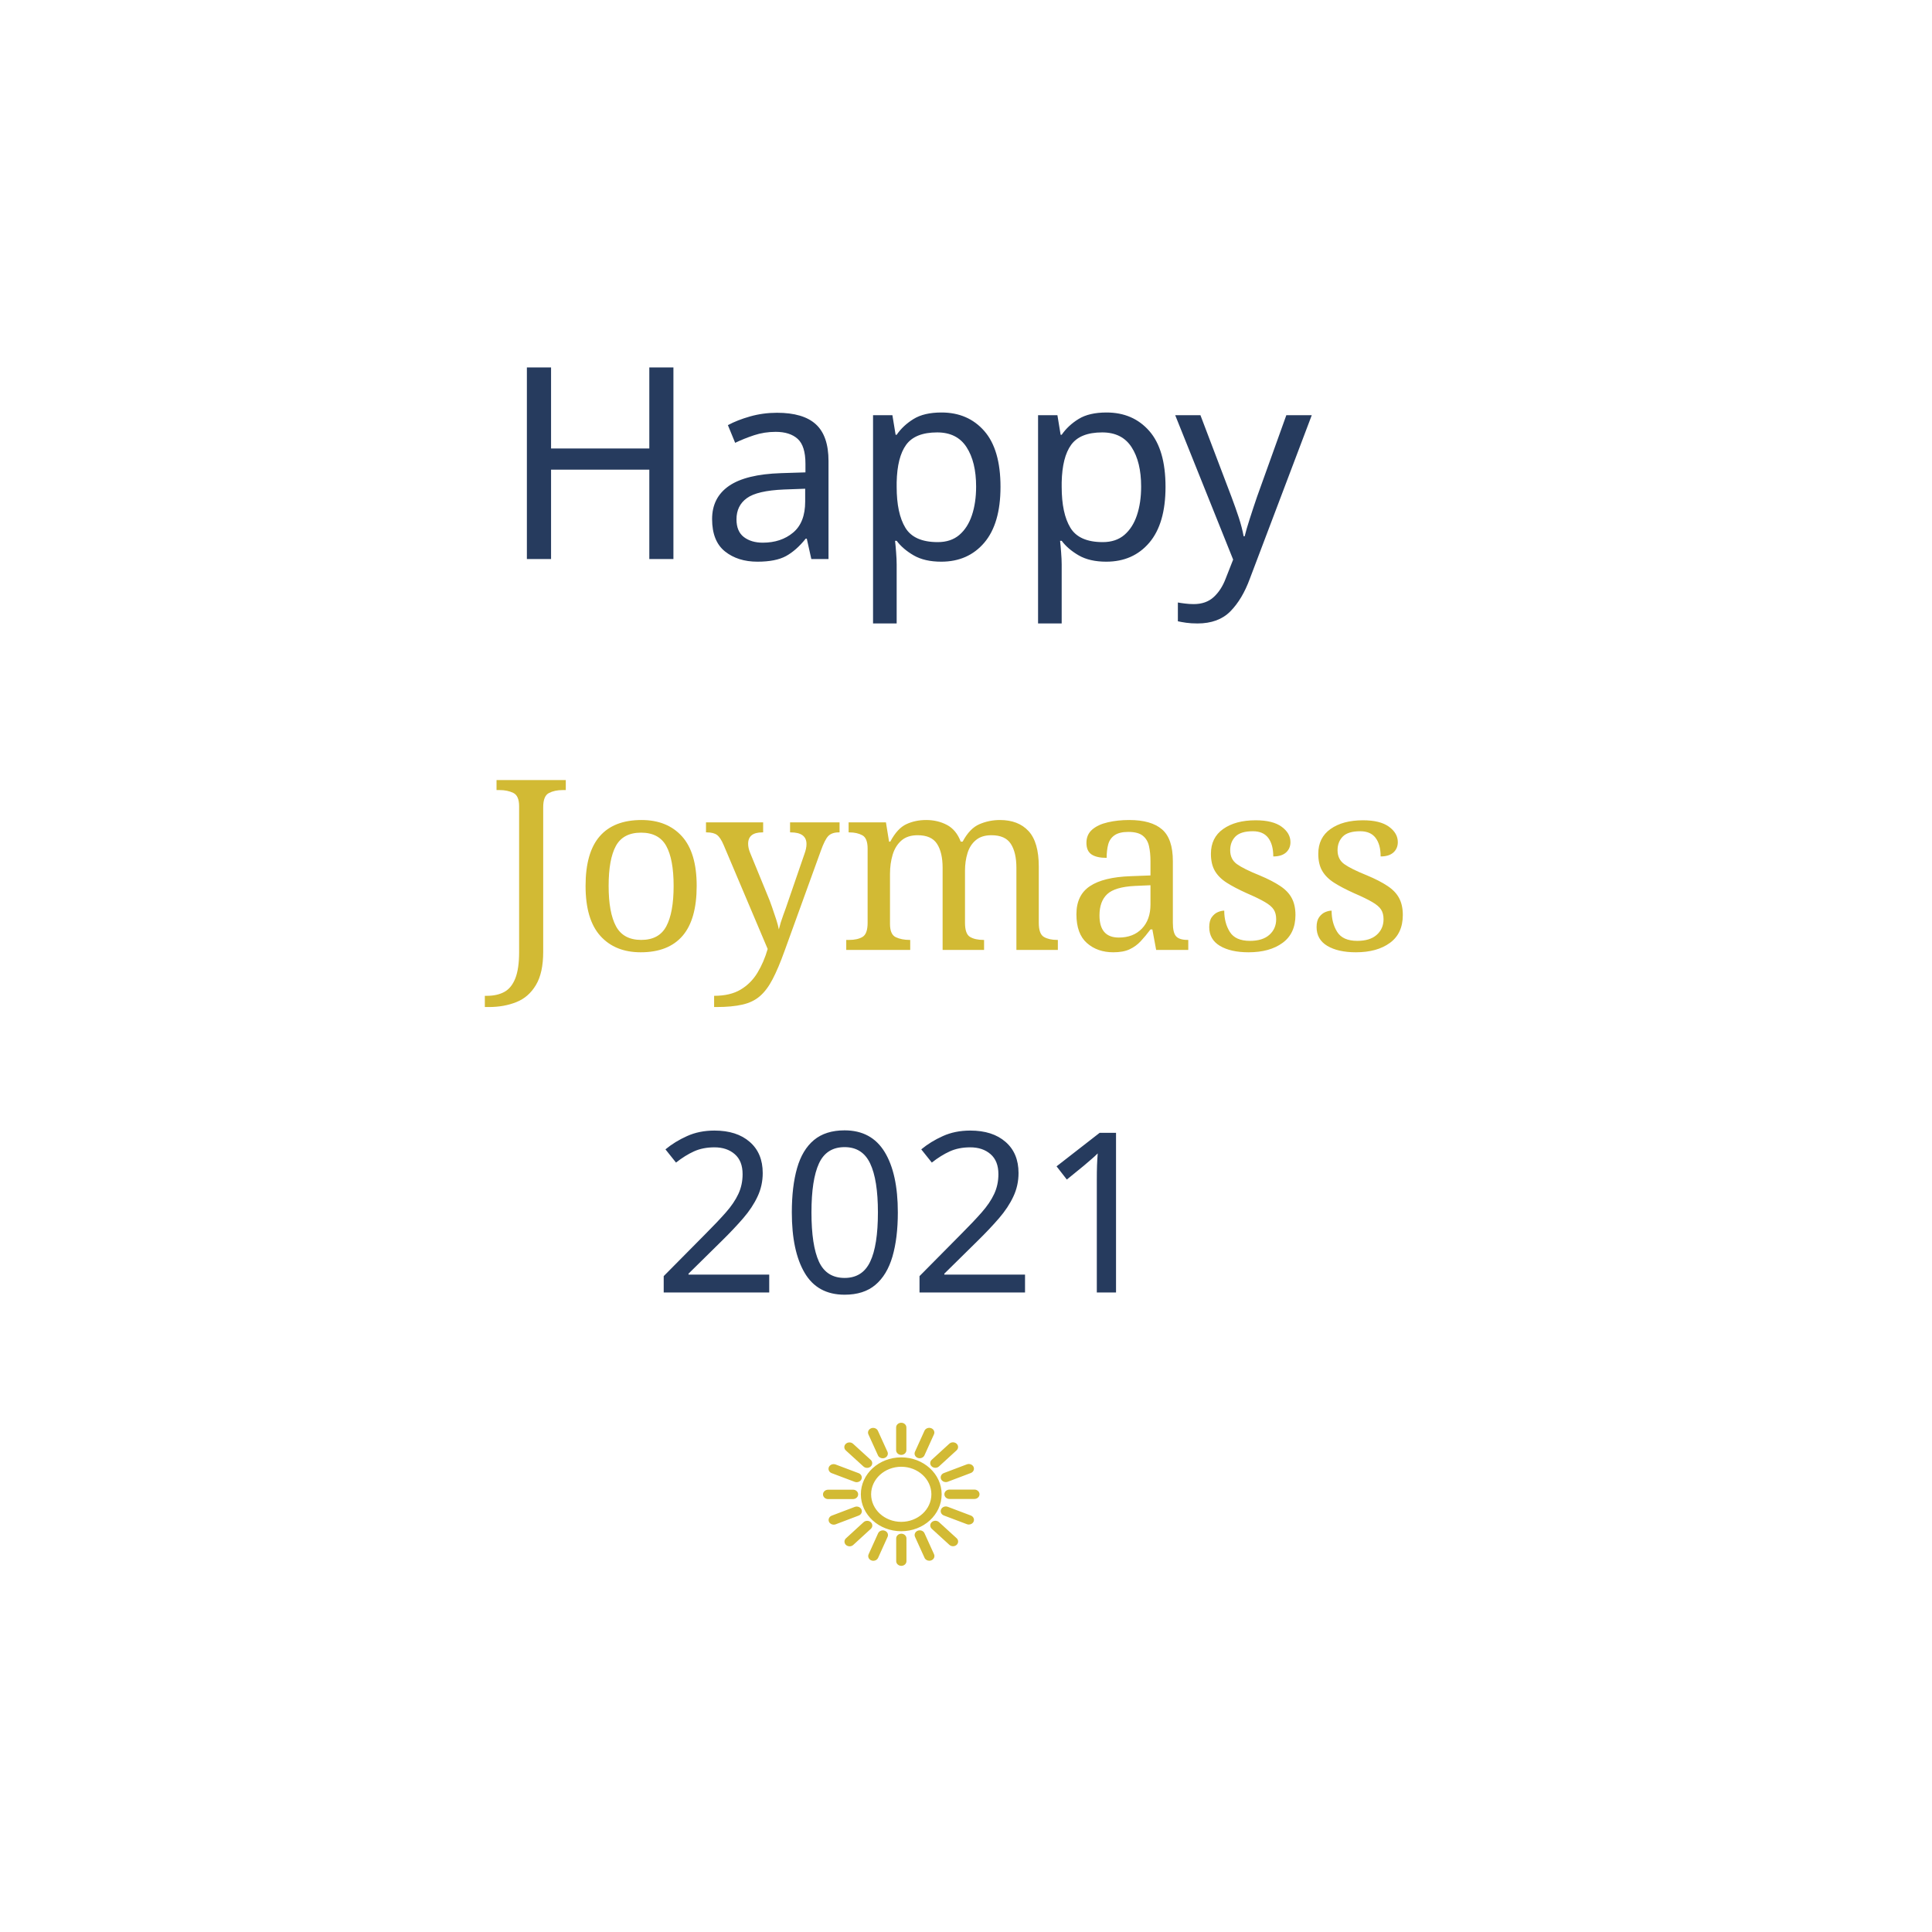
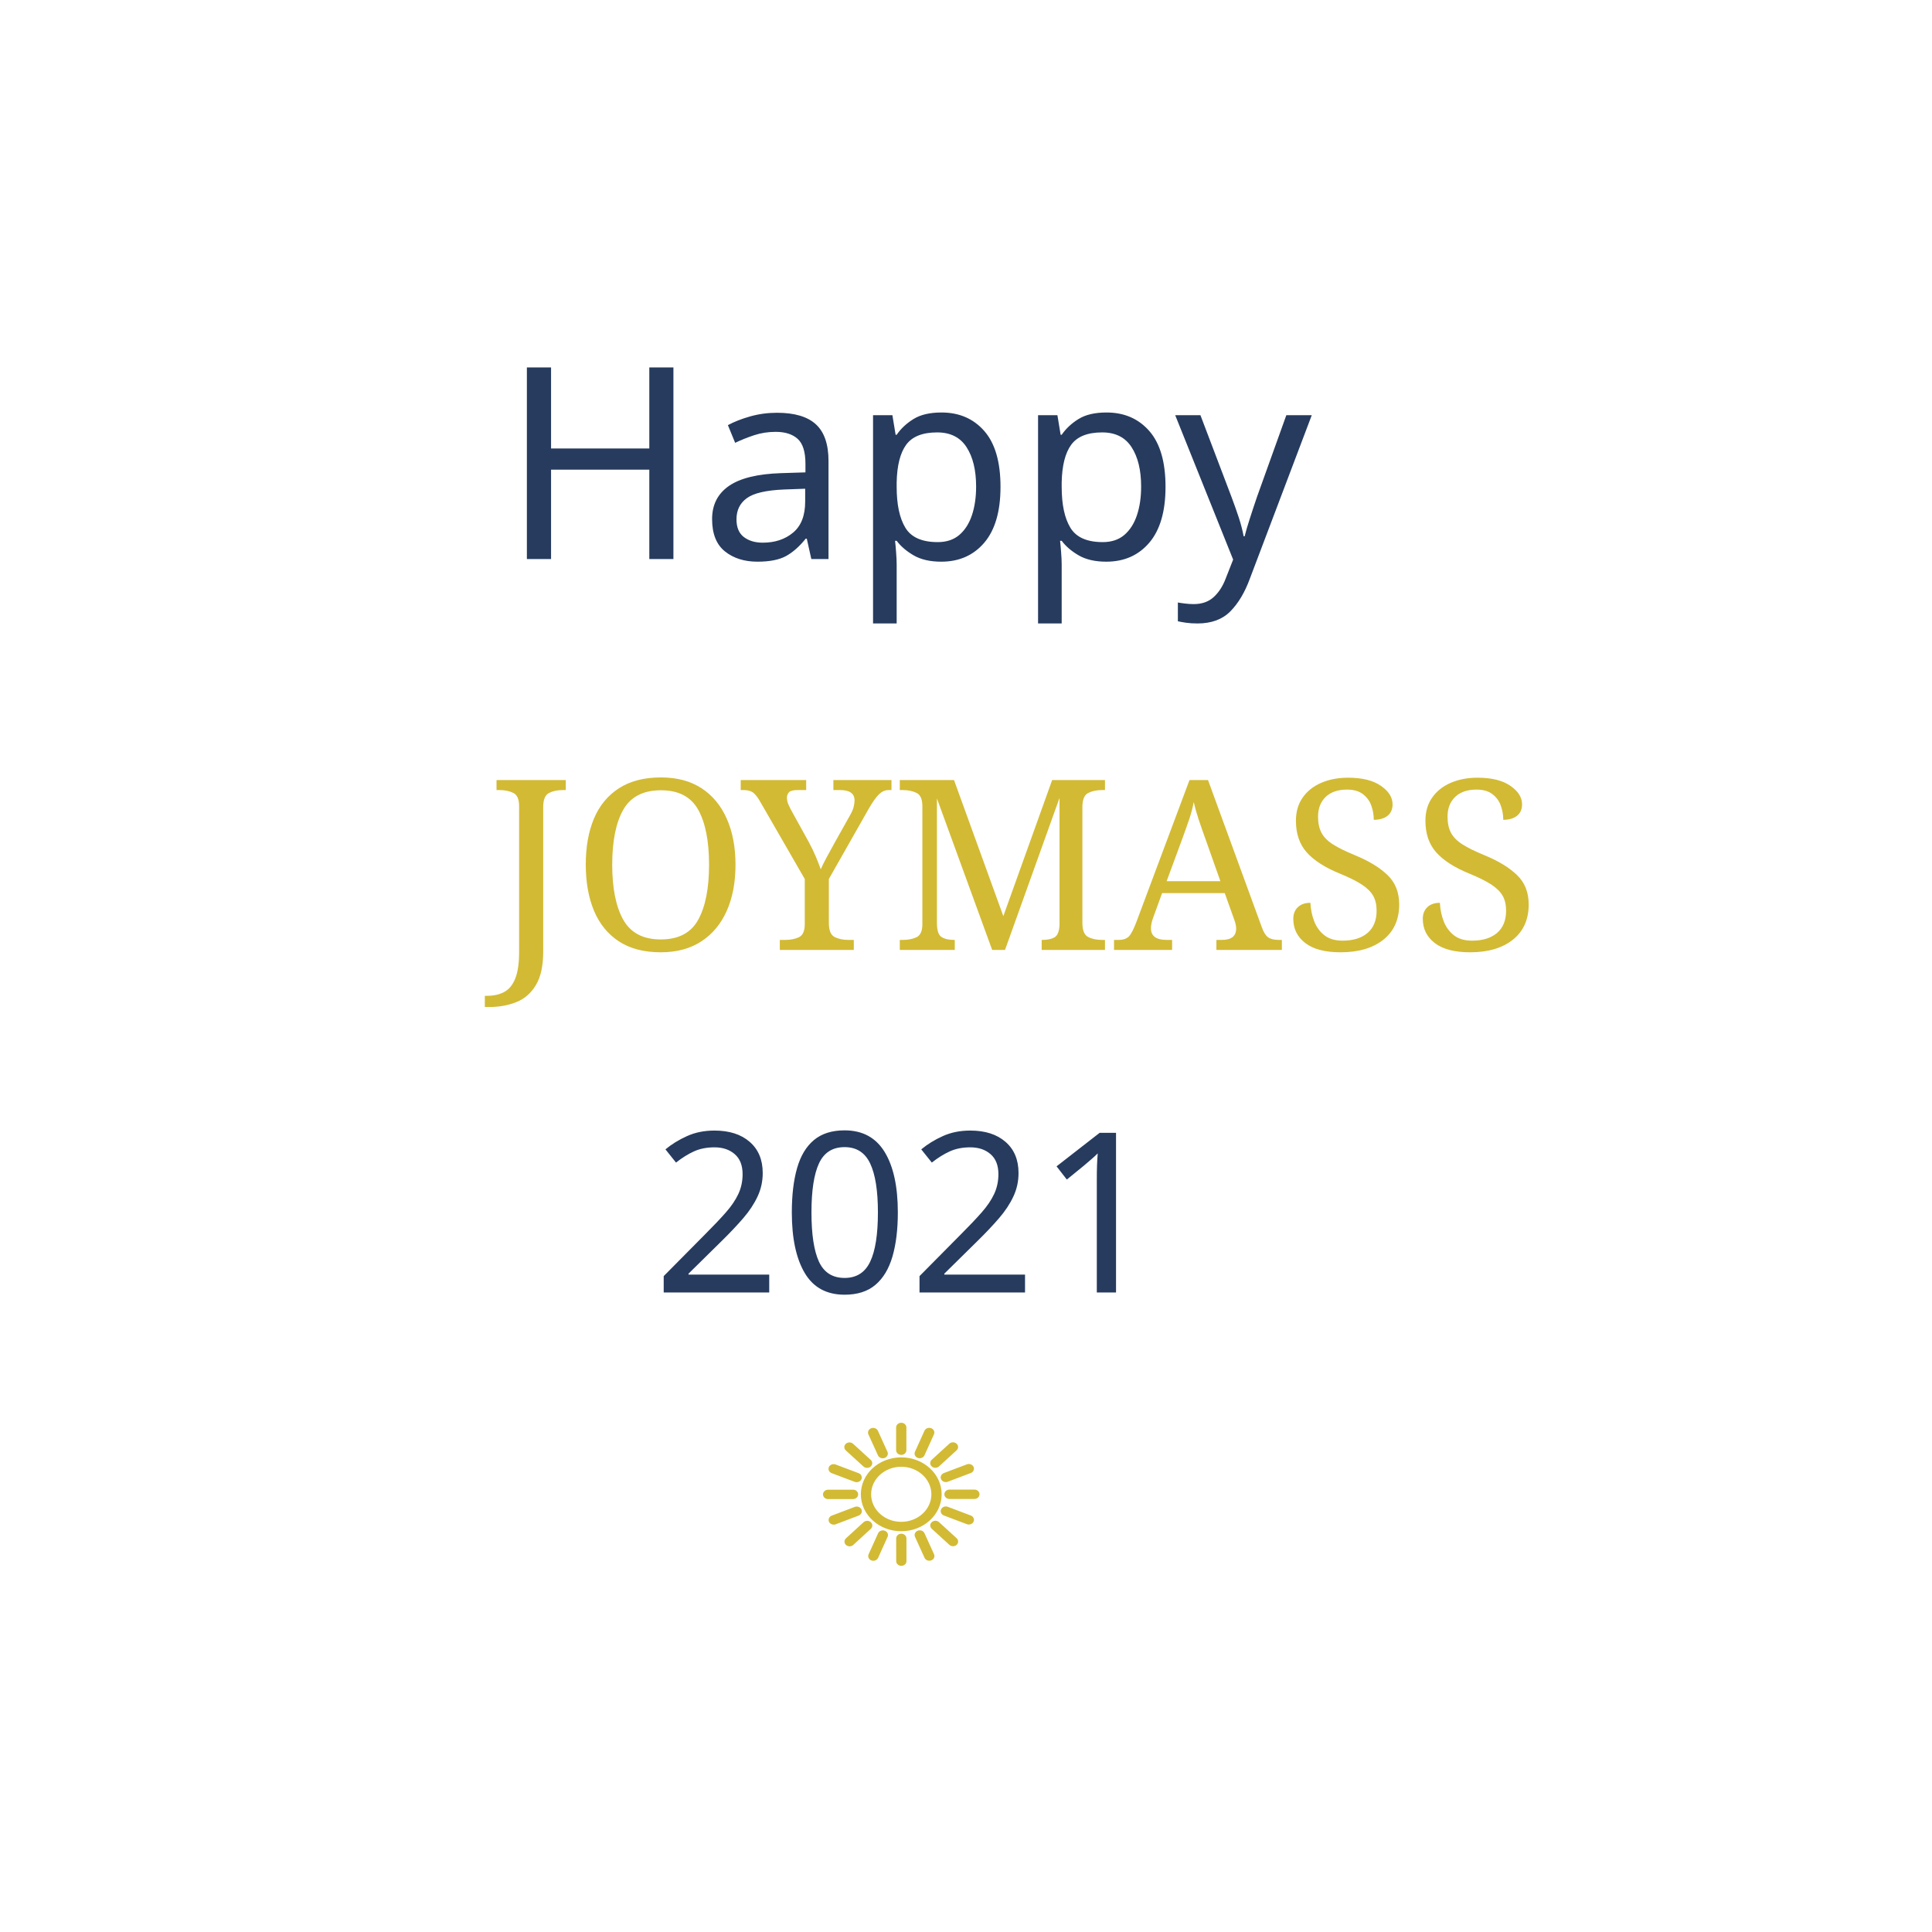
<svg xmlns="http://www.w3.org/2000/svg" width="432" height="432" data-name="Calque 1">
  <g id="Layer_1">
-     <text font-style="normal" font-weight="normal" xml:space="preserve" text-anchor="start" font-family="'Great Vibes'" font-size="60" stroke-width="0" id="svg_1" y="125" x="112" fill="#263b5e">Happy</text>
-     <text transform="matrix(0.967811, 0, 0, 0.967246, 3.50865, 5.41388)" font-style="normal" font-weight="normal" xml:space="preserve" text-anchor="start" font-family="serif" font-size="55" stroke-width="0" id="svg_2" y="214" x="109" fill="#d2ba34">Joymass</text>
-     <text font-style="normal" font-weight="normal" xml:space="preserve" text-anchor="start" font-family="'Playball'" font-size="50" stroke-width="0" id="svg_3" y="289" x="146" fill="#263b5e">2021</text>
-     <path id="svg_7" d="m201.523,325.871c-4.991,0 -9.034,3.695 -9.034,8.258c0,4.56 4.043,8.257 9.034,8.257c4.987,0 9.032,-3.698 9.032,-8.257c0.001,-4.563 -4.043,-8.258 -9.032,-8.258zm0,14.419c-3.722,-0.008 -6.731,-2.759 -6.74,-6.159c0.008,-3.402 3.018,-6.153 6.74,-6.162c3.72,0.008 6.729,2.76 6.737,6.162c-0.008,3.401 -3.017,6.151 -6.737,6.159zm0,-14.972c0.635,0 1.147,-0.47 1.147,-1.05l0,-5.088c-0.002,-0.58 -0.514,-1.049 -1.147,-1.049c-0.635,0 -1.149,0.471 -1.147,1.051l0,5.087c0,0.578 0.513,1.049 1.147,1.049zm3.687,0.669c0.143,0.056 0.293,0.08 0.438,0.081c0.452,0 0.878,-0.244 1.061,-0.648l2.13,-4.702c0.241,-0.536 -0.036,-1.149 -0.621,-1.37c-0.586,-0.221 -1.258,0.033 -1.501,0.567l-2.129,4.704c-0.242,0.535 0.036,1.149 0.621,1.369zm3.127,1.91c0.224,0.203 0.518,0.307 0.811,0.307s0.588,-0.103 0.811,-0.307l3.936,-3.601c0.449,-0.409 0.448,-1.073 0,-1.484c-0.45,-0.409 -1.176,-0.409 -1.624,0.002l-3.935,3.599c-0.449,0.41 -0.449,1.074 0,1.484zm2.092,2.857c0.181,0.404 0.609,0.647 1.059,0.647c0.146,0 0.295,-0.026 0.439,-0.082l5.141,-1.948c0.586,-0.221 0.864,-0.836 0.621,-1.371s-0.913,-0.789 -1.5,-0.566l-5.142,1.948c-0.585,0.222 -0.862,0.837 -0.618,1.372zm7.446,2.319l-5.566,0.001c-0.633,0 -1.147,0.47 -1.145,1.05c0,0.58 0.513,1.048 1.145,1.048l5.567,-0.002c0.635,0 1.146,-0.471 1.146,-1.049c0,-0.58 -0.514,-1.05 -1.147,-1.048zm-0.801,5.799l-5.143,-1.945c-0.588,-0.222 -1.259,0.031 -1.5,0.567c-0.242,0.536 0.036,1.15 0.621,1.372l5.143,1.945c0.145,0.053 0.294,0.079 0.439,0.079c0.451,0 0.878,-0.243 1.061,-0.647c0.241,-0.536 -0.038,-1.151 -0.622,-1.371zm-7.107,1.482c-0.449,-0.41 -1.174,-0.41 -1.623,0.001c-0.449,0.409 -0.448,1.072 0,1.482l3.94,3.597c0.224,0.205 0.516,0.307 0.81,0.307s0.589,-0.103 0.812,-0.307c0.449,-0.411 0.446,-1.075 0,-1.484l-3.94,-3.596zm-3.248,2.479c-0.242,-0.536 -0.913,-0.789 -1.5,-0.567c-0.585,0.222 -0.863,0.836 -0.62,1.372l2.134,4.699c0.182,0.404 0.609,0.647 1.061,0.647c0.147,0 0.296,-0.025 0.439,-0.08c0.586,-0.221 0.863,-0.836 0.62,-1.373l-2.135,-4.698zm-5.183,0.108c-0.635,0 -1.147,0.47 -1.147,1.049l0.005,5.088c0,0.58 0.515,1.048 1.147,1.048c0.635,0 1.147,-0.47 1.145,-1.049l-0.003,-5.09c0,-0.577 -0.515,-1.048 -1.146,-1.047zm-3.69,-0.667c-0.585,-0.22 -1.255,0.033 -1.499,0.57l-2.125,4.702c-0.241,0.536 0.038,1.15 0.623,1.371c0.143,0.055 0.291,0.08 0.438,0.08c0.45,0 0.878,-0.245 1.06,-0.649l2.126,-4.705c0.242,-0.535 -0.038,-1.148 -0.624,-1.369zm-3.128,-1.906c-0.45,-0.41 -1.176,-0.408 -1.624,0.002l-3.931,3.601c-0.449,0.411 -0.446,1.073 0.002,1.484c0.224,0.203 0.516,0.306 0.81,0.306c0.295,0 0.589,-0.103 0.812,-0.307l3.932,-3.602c0.446,-0.41 0.446,-1.074 -0.002,-1.484zm-2.093,-2.854c-0.244,-0.534 -0.915,-0.788 -1.5,-0.566l-5.139,1.952c-0.586,0.222 -0.863,0.837 -0.62,1.372c0.184,0.404 0.609,0.646 1.06,0.646c0.146,0 0.296,-0.025 0.439,-0.08l5.139,-1.952c0.584,-0.224 0.862,-0.838 0.62,-1.372zm-0.741,-3.369c0,-0.58 -0.513,-1.048 -1.147,-1.048l-5.566,0.006c-0.635,0 -1.149,0.47 -1.146,1.05c0.001,0.578 0.515,1.049 1.147,1.047l5.567,-0.006c0.633,0 1.147,-0.472 1.145,-1.049zm-5.916,-4.744l5.146,1.941c0.143,0.056 0.291,0.08 0.437,0.08c0.451,0 0.879,-0.243 1.061,-0.648c0.243,-0.536 -0.037,-1.151 -0.624,-1.37l-5.144,-1.941c-0.586,-0.22 -1.256,0.034 -1.499,0.569c-0.243,0.536 0.038,1.148 0.622,1.37zm7.106,-1.487c0.224,0.202 0.515,0.305 0.809,0.305s0.589,-0.103 0.814,-0.309c0.449,-0.408 0.446,-1.073 -0.005,-1.483l-3.94,-3.592c-0.448,-0.409 -1.176,-0.407 -1.623,0.003c-0.449,0.409 -0.446,1.074 0.002,1.483l3.943,3.593zm3.244,-2.483c0.184,0.403 0.61,0.645 1.059,0.645c0.147,0 0.296,-0.026 0.441,-0.081c0.585,-0.222 0.864,-0.837 0.62,-1.371l-2.139,-4.698c-0.243,-0.535 -0.916,-0.788 -1.501,-0.565c-0.585,0.223 -0.862,0.838 -0.618,1.372l2.139,4.698z" stroke-width="0" fill="#d2ba34" />
+     <text fill="#263b5e" x="112" y="125" id="svg_1" stroke-width="0" font-size="60" font-family="'Great Vibes'" text-anchor="start" xml:space="preserve" font-weight="normal" font-style="normal">Happy</text>
+     <text style="cursor: text;" fill="#d2ba34" x="109" y="214" id="svg_2" stroke-width="0" font-size="55" font-family="serif" text-anchor="start" xml:space="preserve" font-weight="normal" font-style="normal" transform="matrix(0.967811, 0, 0, 0.967246, 3.50865, 5.41388)">JOYMASS</text>
+     <text fill="#263b5e" x="146" y="289" id="svg_3" stroke-width="0" font-size="50" font-family="'Playball'" text-anchor="start" xml:space="preserve" font-weight="normal" font-style="normal">2021</text>
+     <path fill="#d2ba34" stroke-width="0" d="m201.523,325.871c-4.991,0 -9.034,3.695 -9.034,8.258c0,4.56 4.043,8.257 9.034,8.257c4.987,0 9.032,-3.698 9.032,-8.257c0.001,-4.563 -4.043,-8.258 -9.032,-8.258zm0,14.419c-3.722,-0.008 -6.731,-2.759 -6.74,-6.159c0.008,-3.402 3.018,-6.153 6.74,-6.162c3.72,0.008 6.729,2.76 6.737,6.162c-0.008,3.401 -3.017,6.151 -6.737,6.159zm0,-14.972c0.635,0 1.147,-0.47 1.147,-1.05l0,-5.088c-0.002,-0.58 -0.514,-1.049 -1.147,-1.049c-0.635,0 -1.149,0.471 -1.147,1.051l0,5.087c0,0.578 0.513,1.049 1.147,1.049zm3.687,0.669c0.143,0.056 0.293,0.08 0.438,0.081c0.452,0 0.878,-0.244 1.061,-0.648l2.13,-4.702c0.241,-0.536 -0.036,-1.149 -0.621,-1.37c-0.586,-0.221 -1.258,0.033 -1.501,0.567l-2.129,4.704c-0.242,0.535 0.036,1.149 0.621,1.369l-0,0zm3.127,1.91c0.224,0.203 0.518,0.307 0.811,0.307s0.588,-0.103 0.811,-0.307l3.936,-3.601c0.449,-0.409 0.448,-1.073 0,-1.484c-0.45,-0.409 -1.176,-0.409 -1.624,0.002l-3.935,3.599c-0.449,0.41 -0.449,1.074 0,1.484l-0,-0zm2.092,2.857c0.181,0.404 0.609,0.647 1.059,0.647c0.146,0 0.295,-0.026 0.439,-0.082l5.141,-1.948c0.586,-0.221 0.864,-0.836 0.621,-1.371s-0.913,-0.789 -1.5,-0.566l-5.142,1.948c-0.585,0.222 -0.862,0.837 -0.618,1.372zm7.446,2.319l-5.566,0.001c-0.633,0 -1.147,0.47 -1.145,1.05c0,0.58 0.513,1.048 1.145,1.048l5.567,-0.002c0.635,0 1.146,-0.471 1.146,-1.049c0,-0.58 -0.514,-1.05 -1.147,-1.048zm-0.801,5.799l-5.143,-1.945c-0.588,-0.222 -1.259,0.031 -1.5,0.567c-0.242,0.536 0.036,1.15 0.621,1.372l5.143,1.945c0.145,0.053 0.294,0.079 0.439,0.079c0.451,0 0.878,-0.243 1.061,-0.647c0.241,-0.536 -0.038,-1.151 -0.622,-1.371zm-7.107,1.482c-0.449,-0.41 -1.174,-0.41 -1.623,0.001c-0.449,0.409 -0.448,1.072 0,1.482l3.94,3.597c0.224,0.205 0.516,0.307 0.81,0.307s0.589,-0.103 0.812,-0.307c0.449,-0.411 0.446,-1.075 0,-1.484l-3.94,-3.596zm-3.248,2.479c-0.242,-0.536 -0.913,-0.789 -1.5,-0.567c-0.585,0.222 -0.863,0.836 -0.62,1.372l2.134,4.699c0.182,0.404 0.609,0.647 1.061,0.647c0.147,0 0.296,-0.025 0.439,-0.08c0.586,-0.221 0.863,-0.836 0.62,-1.373l-2.135,-4.698l-0,0zm-5.183,0.108c-0.635,0 -1.147,0.47 -1.147,1.049l0.005,5.088c0,0.58 0.515,1.048 1.147,1.048c0.635,0 1.147,-0.47 1.145,-1.049l-0.003,-5.09c0,-0.577 -0.515,-1.048 -1.146,-1.047zm-3.69,-0.667c-0.585,-0.22 -1.255,0.033 -1.499,0.57l-2.125,4.702c-0.241,0.536 0.038,1.15 0.623,1.371c0.143,0.055 0.291,0.08 0.438,0.08c0.45,0 0.878,-0.245 1.06,-0.649l2.126,-4.705c0.242,-0.535 -0.038,-1.148 -0.624,-1.369l0,0zm-3.128,-1.906c-0.45,-0.41 -1.176,-0.408 -1.624,0.002l-3.931,3.601c-0.449,0.411 -0.446,1.073 0.002,1.484c0.224,0.203 0.516,0.306 0.81,0.306c0.295,0 0.589,-0.103 0.812,-0.307l3.932,-3.602c0.446,-0.41 0.446,-1.074 -0.002,-1.484l0,-0zm-2.093,-2.854c-0.244,-0.534 -0.915,-0.788 -1.5,-0.566l-5.139,1.952c-0.586,0.222 -0.863,0.837 -0.62,1.372c0.184,0.404 0.609,0.646 1.06,0.646c0.146,0 0.296,-0.025 0.439,-0.08l5.139,-1.952c0.584,-0.224 0.862,-0.838 0.62,-1.372zm-0.741,-3.369c0,-0.58 -0.513,-1.048 -1.147,-1.048l-5.566,0.006c-0.635,0 -1.149,0.47 -1.146,1.05c0.001,0.578 0.515,1.049 1.147,1.047l5.567,-0.006c0.633,0 1.147,-0.472 1.145,-1.049zm-5.916,-4.744l5.146,1.941c0.143,0.056 0.291,0.08 0.437,0.08c0.451,0 0.879,-0.243 1.061,-0.648c0.243,-0.536 -0.037,-1.151 -0.624,-1.37l-5.144,-1.941c-0.586,-0.22 -1.256,0.034 -1.499,0.569c-0.243,0.536 0.038,1.148 0.622,1.37zm7.106,-1.487c0.224,0.202 0.515,0.305 0.809,0.305s0.589,-0.103 0.814,-0.309c0.449,-0.408 0.446,-1.073 -0.005,-1.483l-3.94,-3.592c-0.448,-0.409 -1.176,-0.407 -1.623,0.003c-0.449,0.409 -0.446,1.074 0.002,1.483l3.943,3.593l0,-0zm3.244,-2.483c0.184,0.403 0.61,0.645 1.059,0.645c0.147,0 0.296,-0.026 0.441,-0.081c0.585,-0.222 0.864,-0.837 0.62,-1.371l-2.139,-4.698c-0.243,-0.535 -0.916,-0.788 -1.501,-0.565c-0.585,0.223 -0.862,0.838 -0.618,1.372l2.139,4.698l-0,0z" id="svg_7" />
  </g>
</svg>
